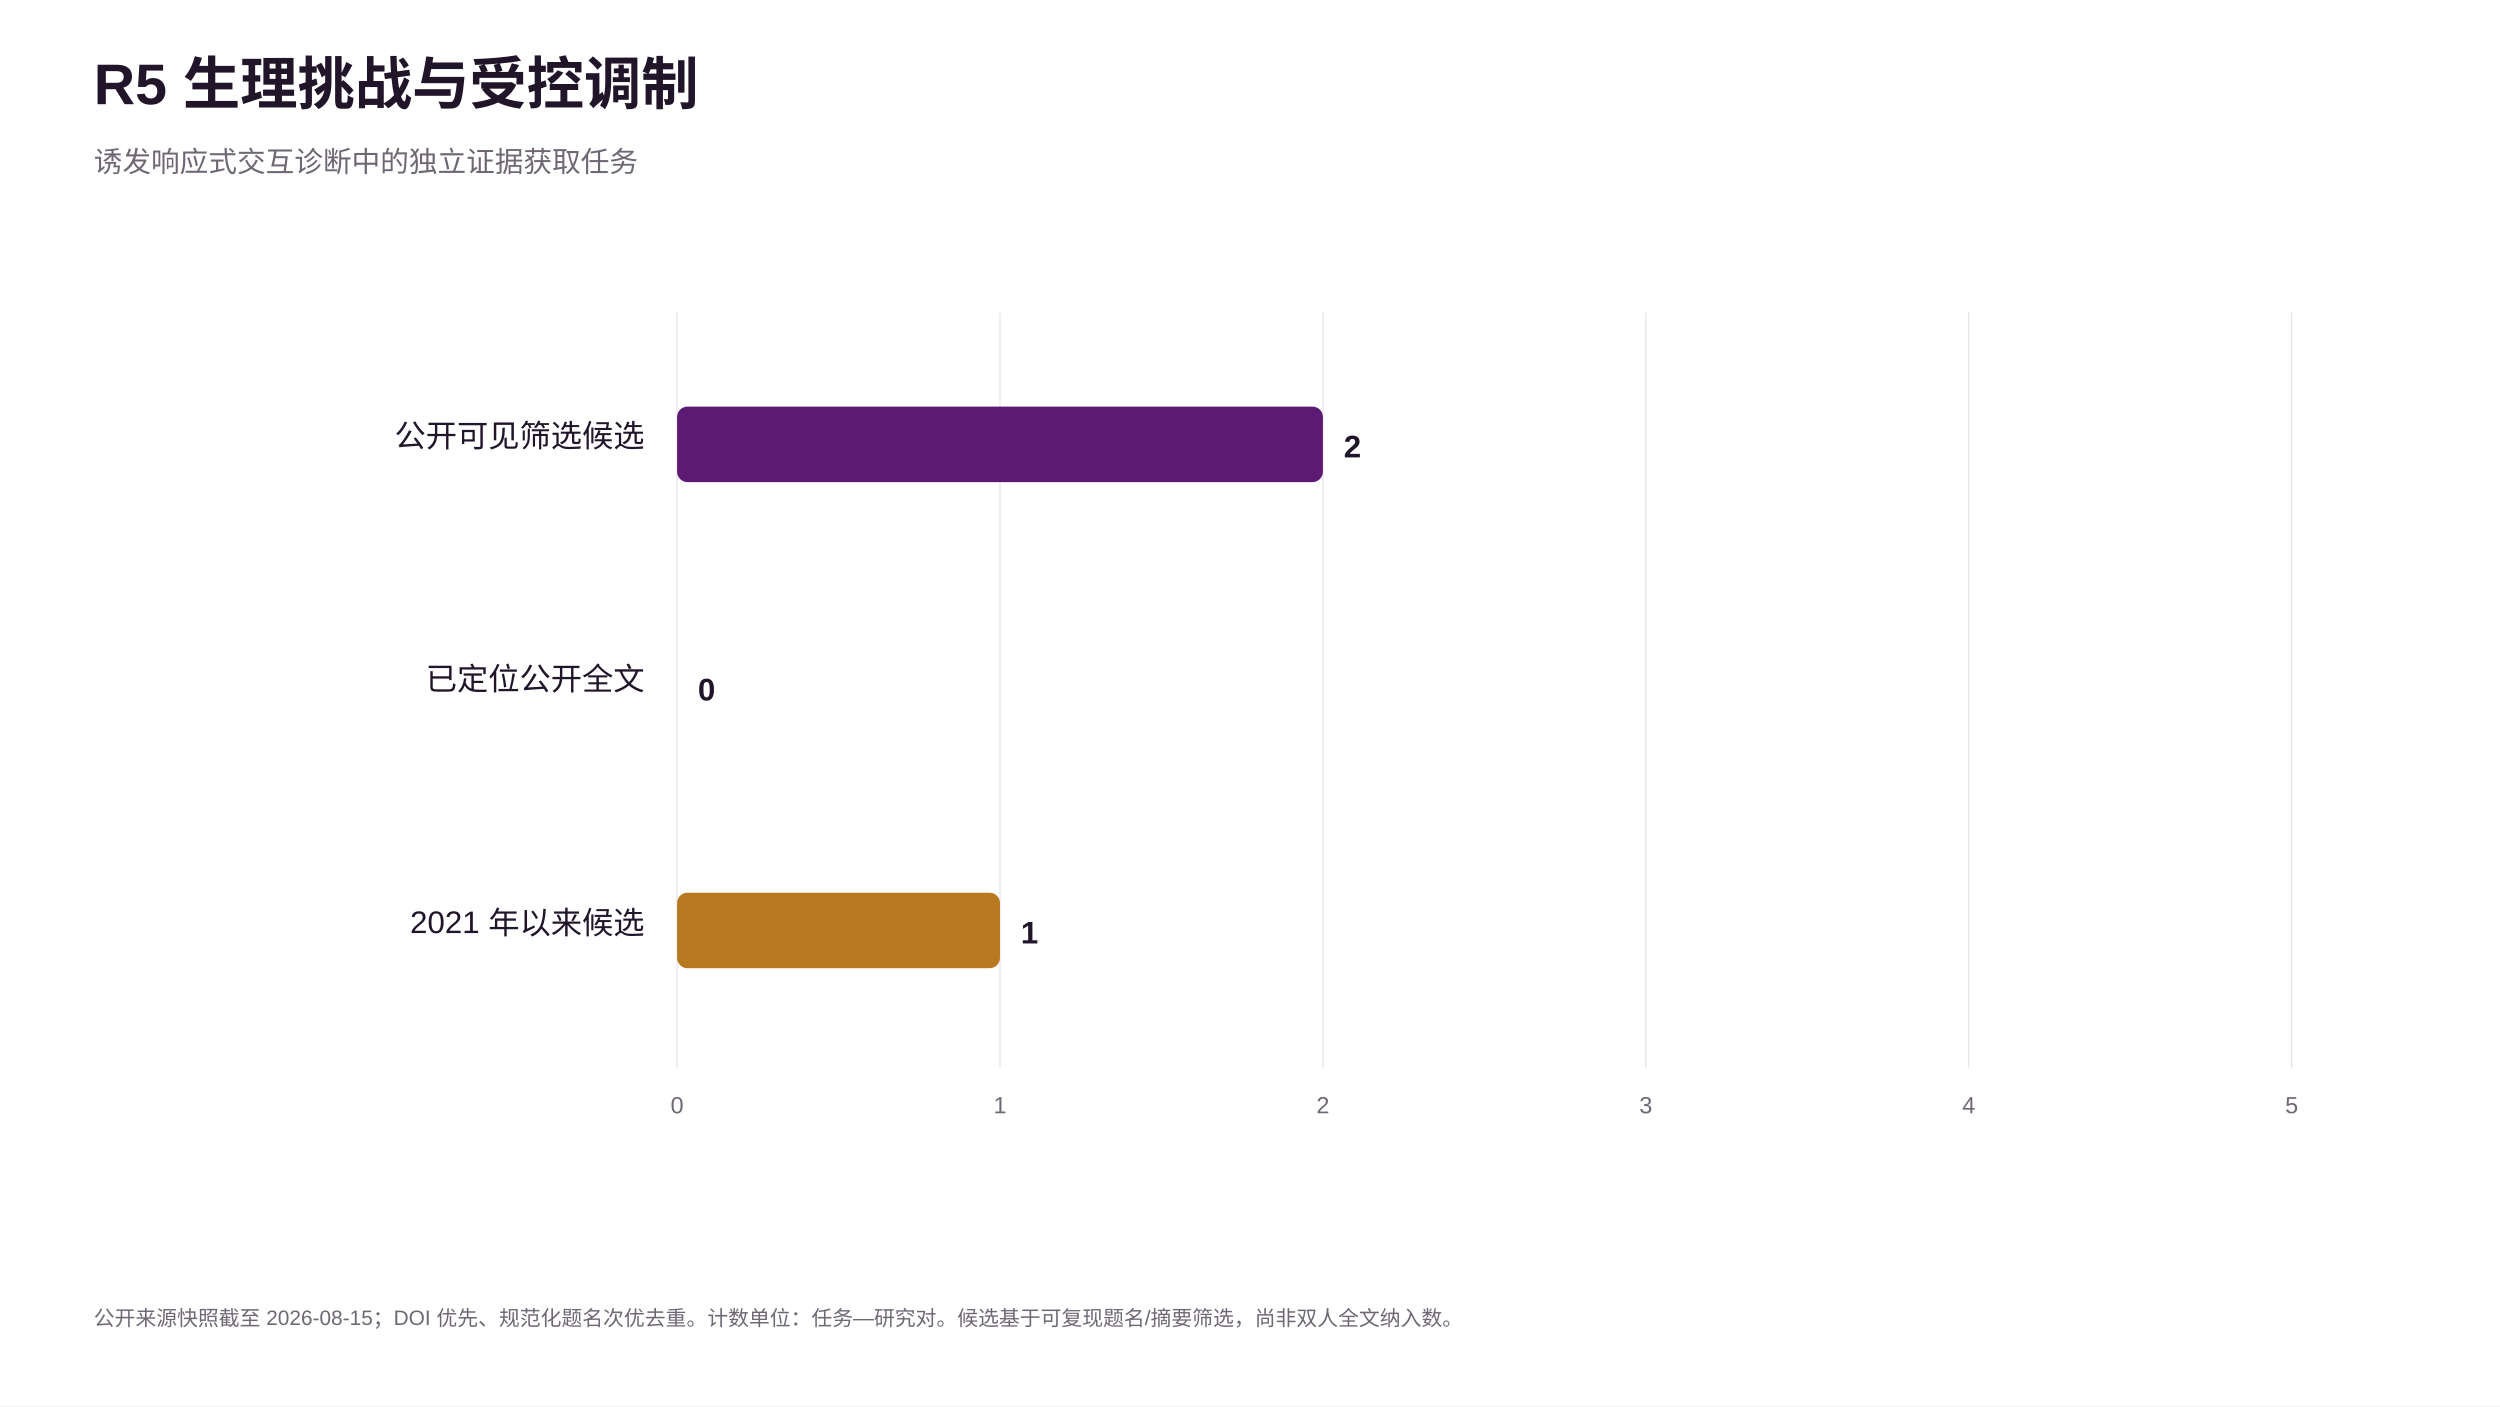
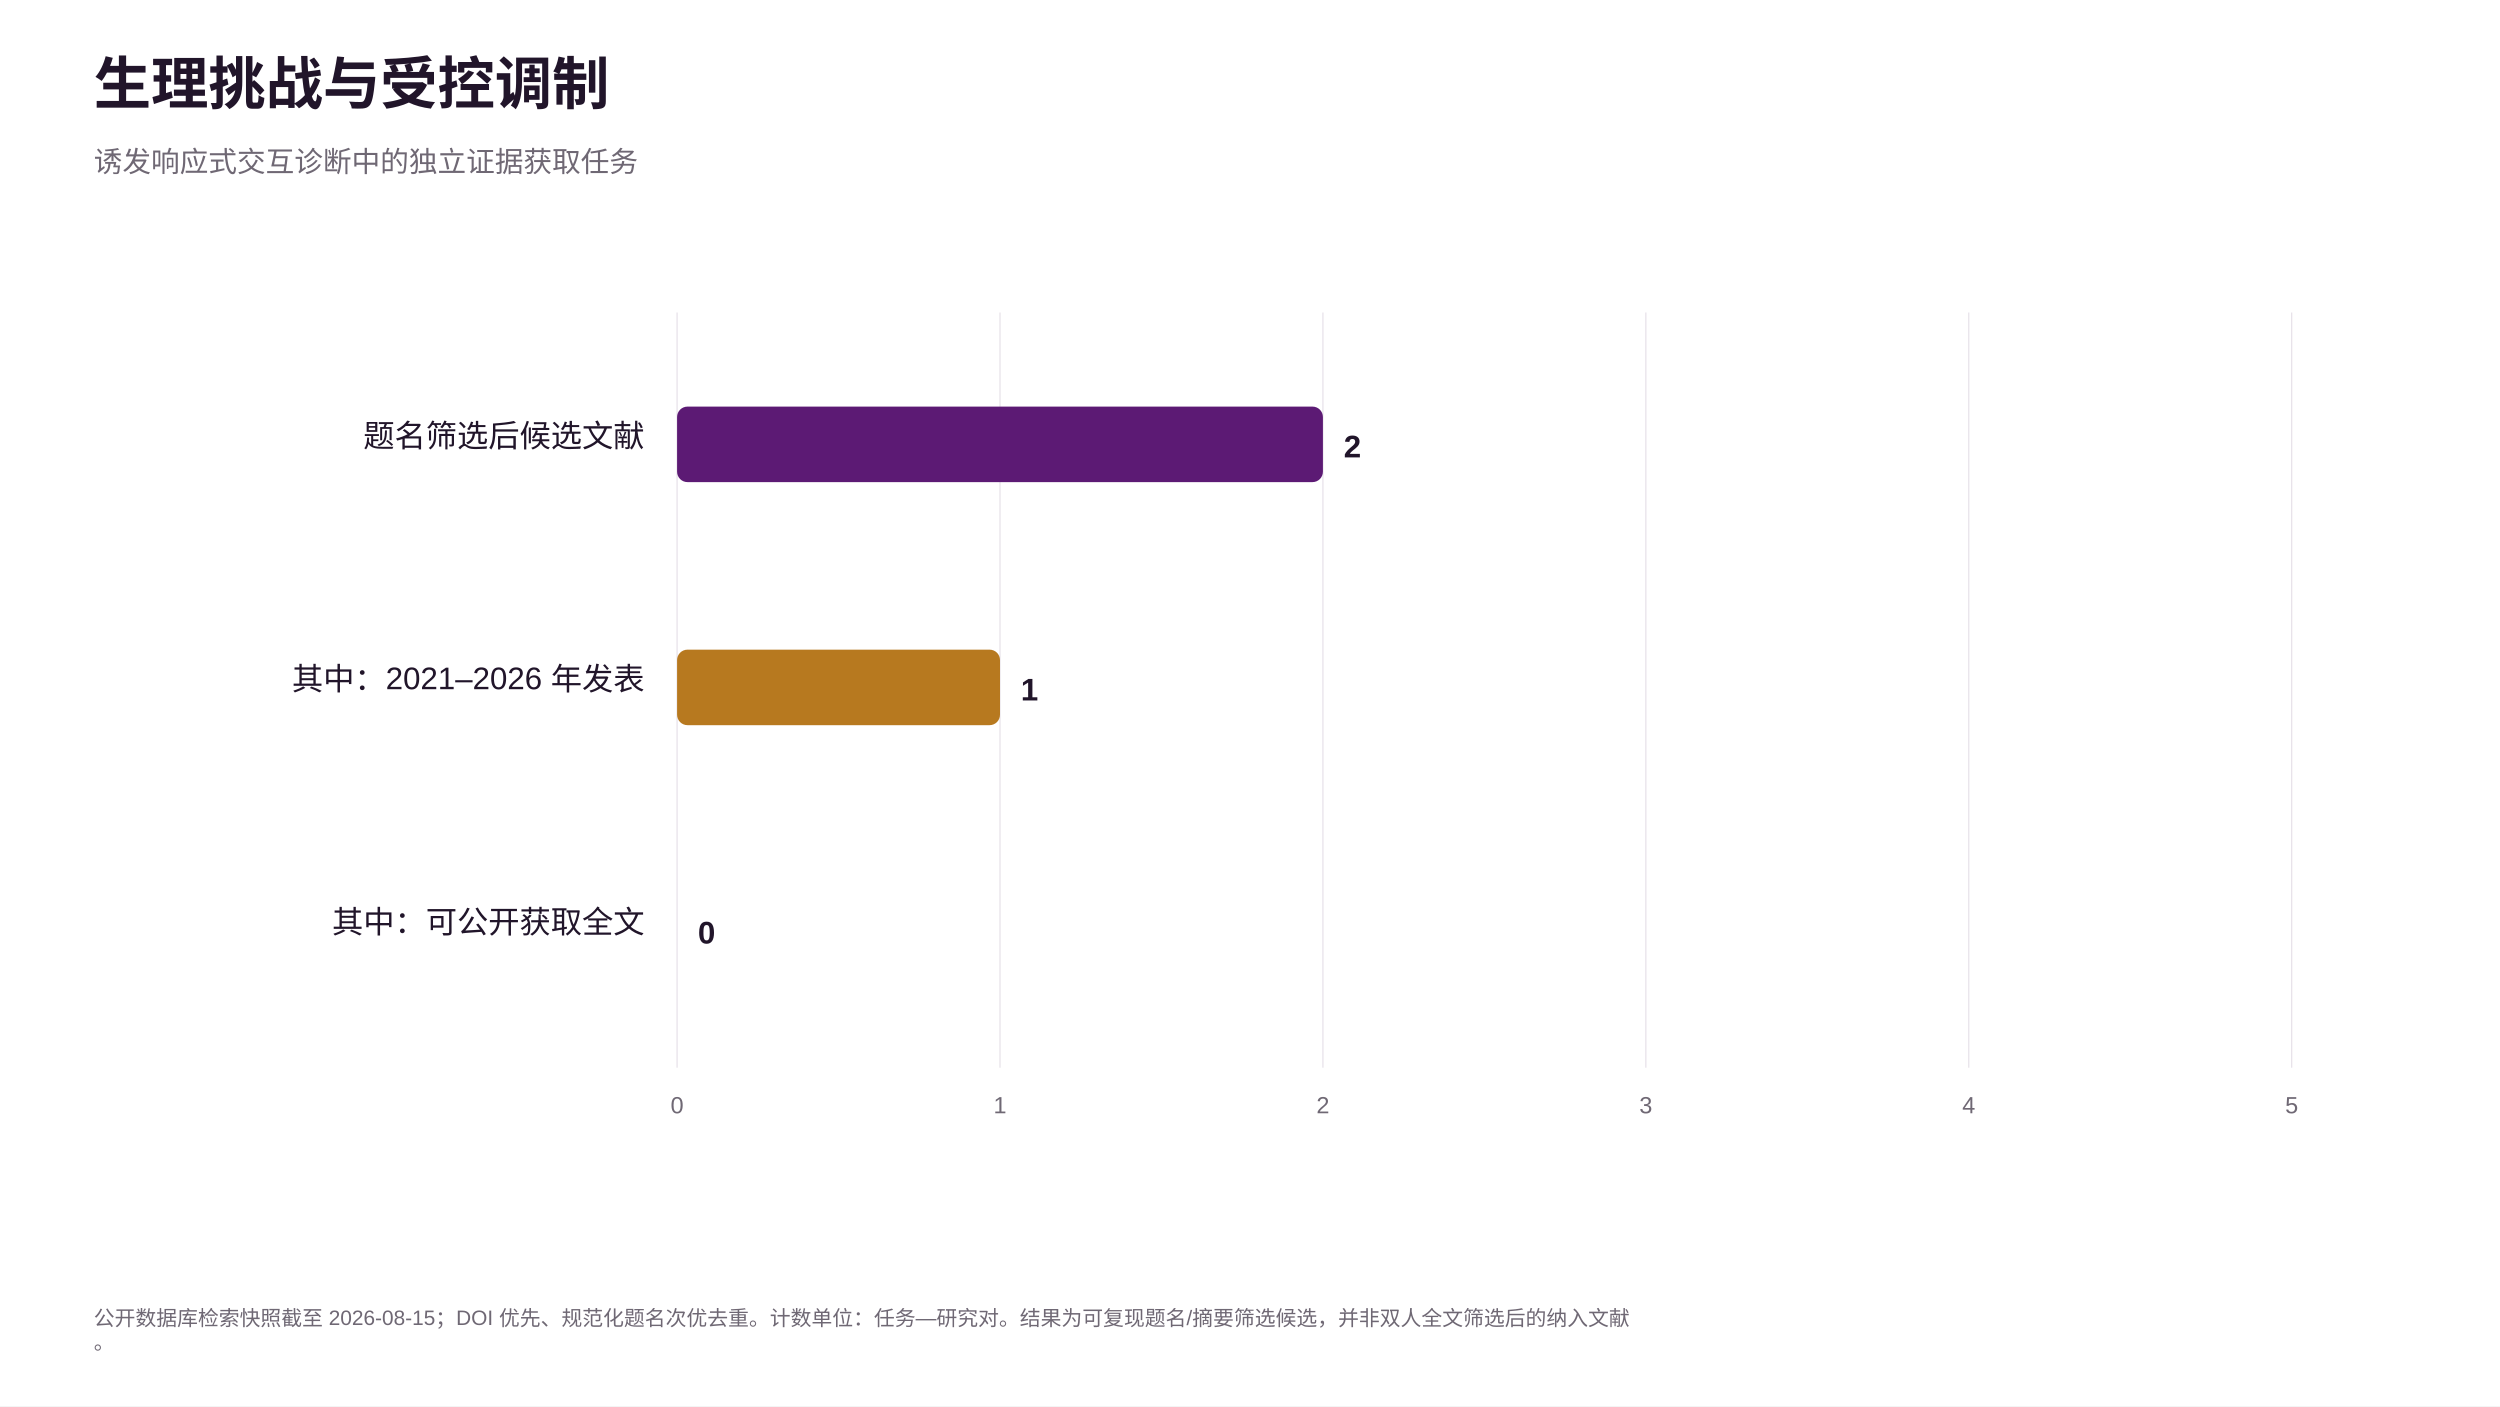
<svg xmlns="http://www.w3.org/2000/svg" width="1920" height="1080" viewBox="0 0 1920 1080">
  <rect width="1920" height="1080" fill="#FFFFFF" />
  <text x="72" y="80" font-size="44" fill="#21152A" text-anchor="start" font-weight="700" font-family="Arial,'Microsoft YaHei','Noto Sans CJK SC',sans-serif">
-     <tspan x="72" dy="0">R5 生理挑战与受控调制</tspan>
+     <tspan x="72" dy="0">生理挑战与受控调制</tspan>
  </text>
  <text x="72" y="132" font-size="22" fill="#6F6874" text-anchor="start" font-weight="400" font-family="Arial,'Microsoft YaHei','Noto Sans CJK SC',sans-serif">
    <tspan x="72" dy="0">诱发响应式交互诊断中的独立证据获取任务</tspan>
  </text>
  <line x1="520" y1="240" x2="520" y2="820" stroke="#E8E3EA" stroke-width="1" />
  <text x="520" y="855" font-size="18" fill="#6F6874" text-anchor="middle" font-weight="400" font-family="Arial,'Microsoft YaHei','Noto Sans CJK SC',sans-serif">
    <tspan x="520" dy="0">0</tspan>
  </text>
  <line x1="768" y1="240" x2="768" y2="820" stroke="#E8E3EA" stroke-width="1" />
  <text x="768" y="855" font-size="18" fill="#6F6874" text-anchor="middle" font-weight="400" font-family="Arial,'Microsoft YaHei','Noto Sans CJK SC',sans-serif">
    <tspan x="768" dy="0">1</tspan>
  </text>
  <line x1="1016" y1="240" x2="1016" y2="820" stroke="#E8E3EA" stroke-width="1" />
  <text x="1016" y="855" font-size="18" fill="#6F6874" text-anchor="middle" font-weight="400" font-family="Arial,'Microsoft YaHei','Noto Sans CJK SC',sans-serif">
    <tspan x="1016" dy="0">2</tspan>
  </text>
  <line x1="1264" y1="240" x2="1264" y2="820" stroke="#E8E3EA" stroke-width="1" />
  <text x="1264" y="855" font-size="18" fill="#6F6874" text-anchor="middle" font-weight="400" font-family="Arial,'Microsoft YaHei','Noto Sans CJK SC',sans-serif">
    <tspan x="1264" dy="0">3</tspan>
  </text>
  <line x1="1512" y1="240" x2="1512" y2="820" stroke="#E8E3EA" stroke-width="1" />
  <text x="1512" y="855" font-size="18" fill="#6F6874" text-anchor="middle" font-weight="400" font-family="Arial,'Microsoft YaHei','Noto Sans CJK SC',sans-serif">
    <tspan x="1512" dy="0">4</tspan>
  </text>
  <line x1="1760" y1="240" x2="1760" y2="820" stroke="#E8E3EA" stroke-width="1" />
  <text x="1760" y="855" font-size="18" fill="#6F6874" text-anchor="middle" font-weight="400" font-family="Arial,'Microsoft YaHei','Noto Sans CJK SC',sans-serif">
    <tspan x="1760" dy="0">5</tspan>
  </text>
  <text x="495" y="343.267" font-size="24" fill="#21152A" text-anchor="end" font-weight="400" font-family="Arial,'Microsoft YaHei','Noto Sans CJK SC',sans-serif">
-     <tspan x="495" dy="0">公开可见筛选候选</tspan>
+     <tspan x="495" dy="0">题名筛选后候选文献</tspan>
  </text>
  <rect x="520" y="312.267" width="496" height="58" rx="8" fill="#5C1A74" />
  <text x="1032" y="351.267" font-size="24" fill="#21152A" text-anchor="start" font-weight="700" font-family="Arial,'Microsoft YaHei','Noto Sans CJK SC',sans-serif">
    <tspan x="1032" dy="0">2</tspan>
  </text>
  <text x="495" y="529.933" font-size="24" fill="#21152A" text-anchor="end" font-weight="400" font-family="Arial,'Microsoft YaHei','Noto Sans CJK SC',sans-serif">
-     <tspan x="495" dy="0">已定位公开全文</tspan>
+     <tspan x="495" dy="0">其中：2021–2026 年发表</tspan>
  </text>
-   <rect x="520" y="498.933" width="0" height="58" rx="8" fill="#2D876F" />
-   <text x="536" y="537.933" font-size="24" fill="#21152A" text-anchor="start" font-weight="700" font-family="Arial,'Microsoft YaHei','Noto Sans CJK SC',sans-serif">
+   <rect x="520" y="498.933" width="248" height="58" rx="8" fill="#B7791F" />
+   <text x="784" y="537.933" font-size="24" fill="#21152A" text-anchor="start" font-weight="700" font-family="Arial,'Microsoft YaHei','Noto Sans CJK SC',sans-serif">
+     <tspan x="784" dy="0">1</tspan>
+   </text>
+   <text x="495" y="716.6" font-size="24" fill="#21152A" text-anchor="end" font-weight="400" font-family="Arial,'Microsoft YaHei','Noto Sans CJK SC',sans-serif">
+     <tspan x="495" dy="0">其中：可公开获取全文</tspan>
+   </text>
+   <rect x="520" y="685.6" width="0" height="58" rx="8" fill="#2D876F" />
+   <text x="536" y="724.6" font-size="24" fill="#21152A" text-anchor="start" font-weight="700" font-family="Arial,'Microsoft YaHei','Noto Sans CJK SC',sans-serif">
    <tspan x="536" dy="0">0</tspan>
  </text>
-   <text x="495" y="716.6" font-size="24" fill="#21152A" text-anchor="end" font-weight="400" font-family="Arial,'Microsoft YaHei','Noto Sans CJK SC',sans-serif">
-     <tspan x="495" dy="0">2021 年以来候选</tspan>
-   </text>
-   <rect x="520" y="685.6" width="248" height="58" rx="8" fill="#B7791F" />
-   <text x="784" y="724.6" font-size="24" fill="#21152A" text-anchor="start" font-weight="700" font-family="Arial,'Microsoft YaHei','Noto Sans CJK SC',sans-serif">
-     <tspan x="784" dy="0">1</tspan>
-   </text>
  <text x="72" y="1018" font-size="16" fill="#6F6874" text-anchor="start" font-weight="400" font-family="Arial,'Microsoft YaHei','Noto Sans CJK SC',sans-serif">
-     <tspan x="72" dy="0">公开来源快照截至 2026-08-15；DOI 优先、规范化题名次优去重。计数单位：任务—研究对。候选基于可复现题名/摘要筛选，尚非双人全文纳入数。</tspan>
+     <tspan x="72" dy="0">公开数据库检索快照截至 2026-08-15；DOI 优先、规范化题名次优去重。计数单位：任务—研究对。结果为可复现题名/摘要筛选候选，并非双人全文筛选后的纳入文献</tspan>
+     <tspan x="72" dy="18.4">。</tspan>
  </text>
</svg>
